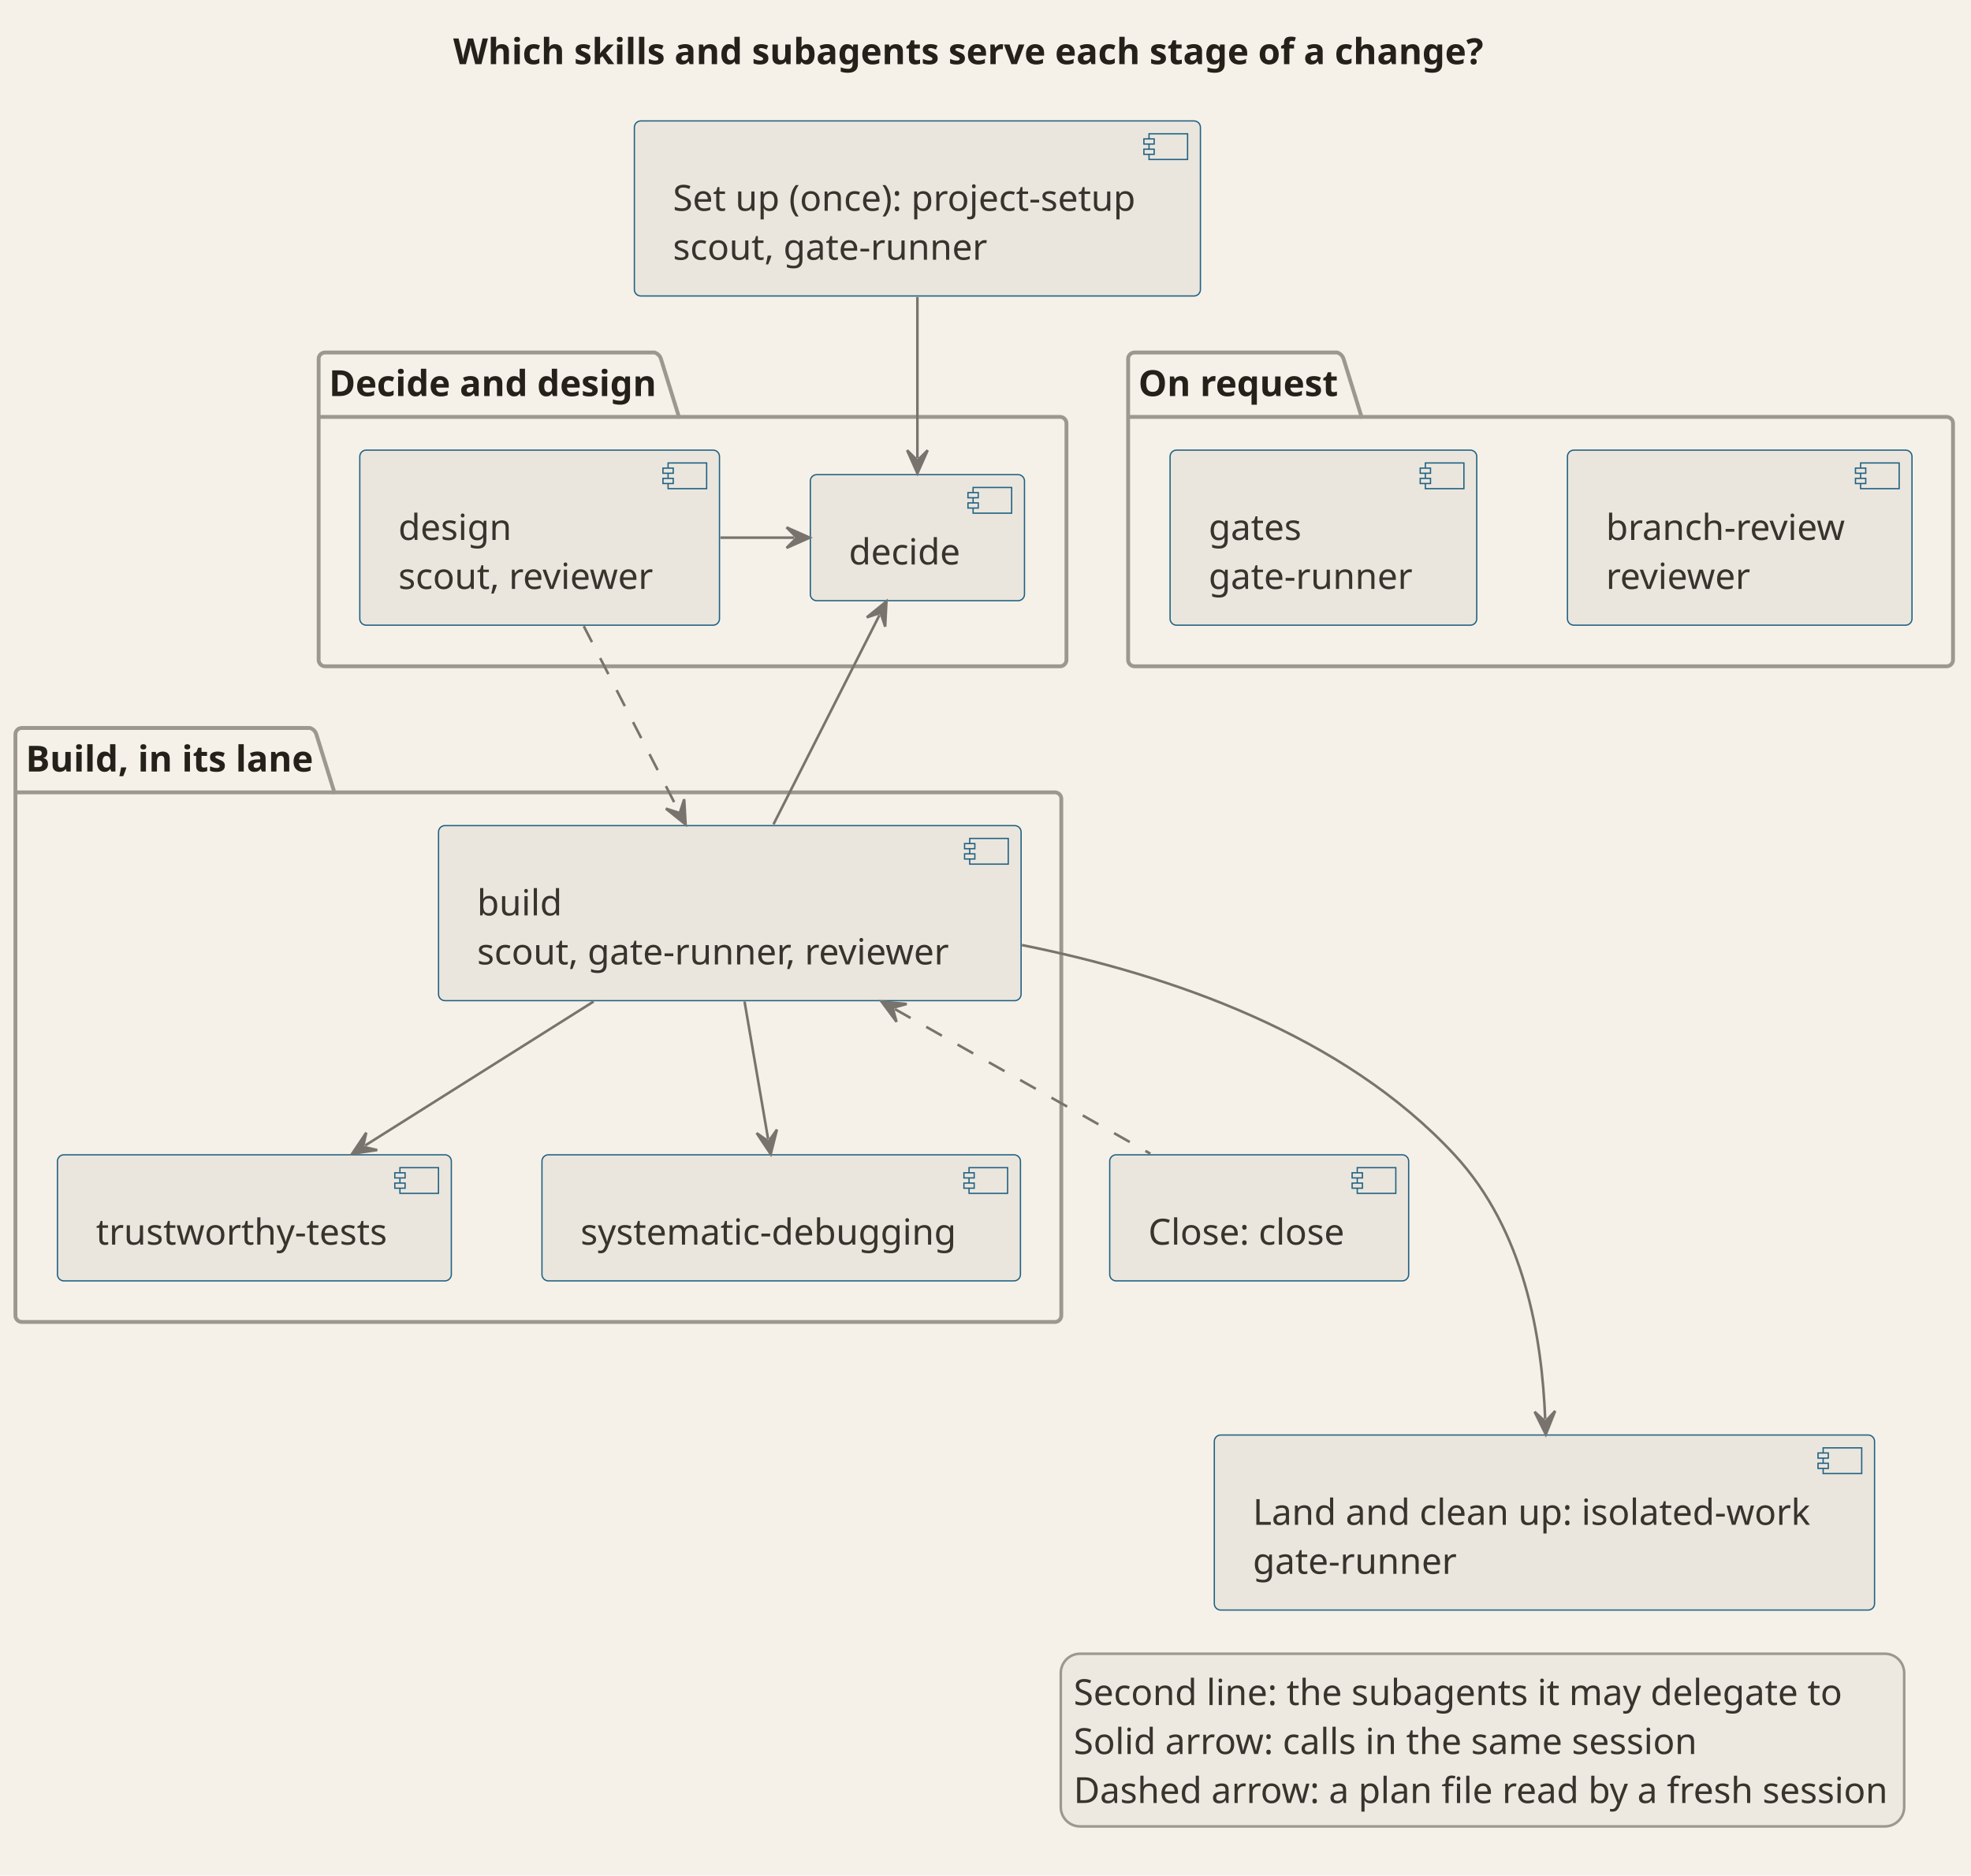
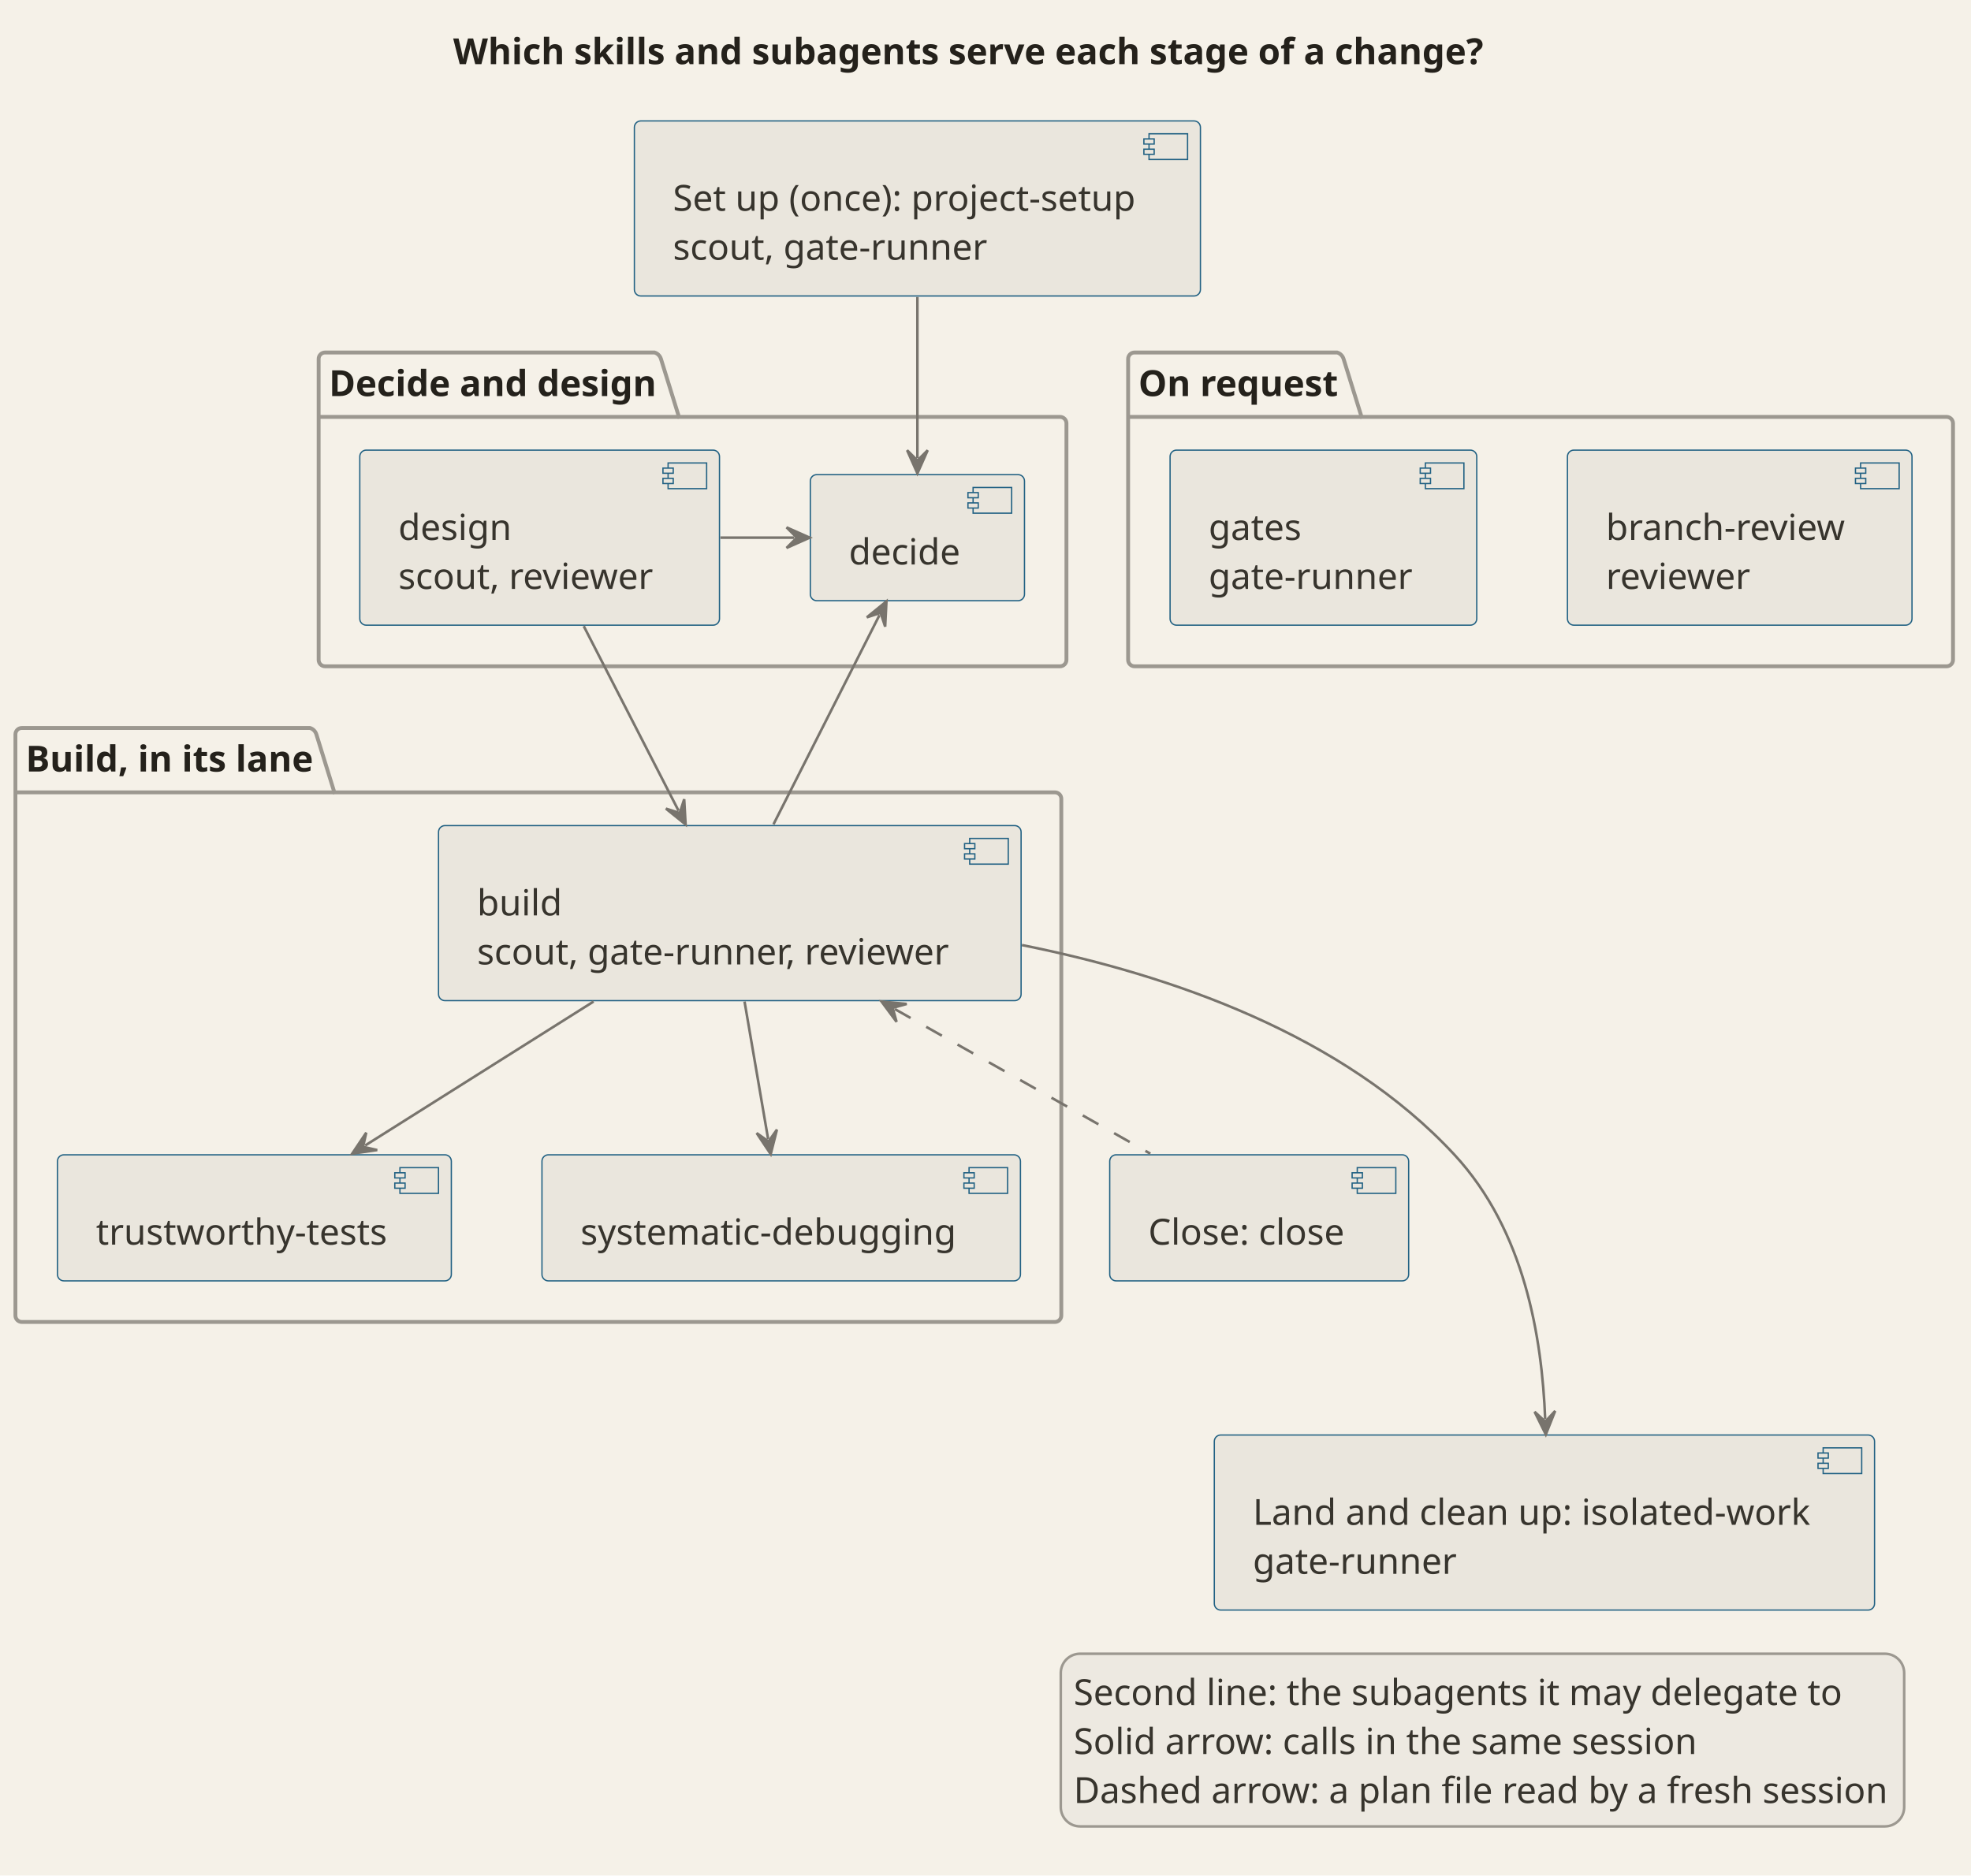
<svg xmlns="http://www.w3.org/2000/svg" contentStyleType="text/css" data-diagram-type="DESCRIPTION" height="730px" preserveAspectRatio="none" style="width:767px;height:730px;background:#F5F1E8;" version="1.1" viewBox="0 0 767 730" width="767px" zoomAndPan="magnify">
  <defs />
  <g>
    <rect fill="#F5F1E8" height="730" style="stroke:none;stroke-width:1;" width="767" x="0" y="0" />
    <text fill="#24211B" font-family="sans-serif" font-size="14" font-weight="bold" lengthAdjust="spacing" textLength="400.286" x="176.357" y="24.966">Which skills and subagents serve each stage of a change?</text>
    <g class="cluster" data-entity="Decide and design" data-source-line="5" data-uid="ent0003" id="cluster_Decide and design">
      <path d="M126.5,137.198 L254.703,137.198 A3.75,3.75 0 0 1 257.204,139.698 L264.204,162.266 L412.5,162.266 A2.5,2.5 0 0 1 415,164.766 L415,256.838 A2.5,2.5 0 0 1 412.5,259.338 L126.5,259.338 A2.5,2.5 0 0 1 124,256.838 L124,139.698 A2.5,2.5 0 0 1 126.5,137.198" fill="#F5F1E8" style="stroke:#9C9890;stroke-width:1.5;" />
      <line style="stroke:#9C9890;stroke-width:1.5;" x1="124" x2="264.204" y1="162.266" y2="162.266" />
      <text fill="#24211B" font-family="sans-serif" font-size="14" font-weight="bold" lengthAdjust="spacing" textLength="127.204" x="128" y="154.164">Decide and design</text>
    </g>
    <g class="cluster" data-entity="Build, in its lane" data-source-line="9" data-uid="ent0006" id="cluster_Build, in its lane">
      <path d="M8.5,283.338 L120.618,283.338 A3.75,3.75 0 0 1 123.118,285.838 L130.118,308.406 L410.5,308.406 A2.5,2.5 0 0 1 413,310.906 L413,512.038 A2.5,2.5 0 0 1 410.5,514.538 L8.5,514.538 A2.5,2.5 0 0 1 6,512.038 L6,285.838 A2.5,2.5 0 0 1 8.5,283.338" fill="#F5F1E8" style="stroke:#9C9890;stroke-width:1.5;" />
      <line style="stroke:#9C9890;stroke-width:1.5;" x1="6" x2="130.118" y1="308.406" y2="308.406" />
      <text fill="#24211B" font-family="sans-serif" font-size="14" font-weight="bold" lengthAdjust="spacing" textLength="111.118" x="10" y="300.304">Build, in its lane</text>
    </g>
    <g class="cluster" data-entity="On request" data-source-line="14" data-uid="ent0010" id="cluster_On request">
      <path d="M441.5,137.198 L520.34,137.198 A3.75,3.75 0 0 1 522.84,139.698 L529.84,162.266 L757.5,162.266 A2.5,2.5 0 0 1 760,164.766 L760,256.838 A2.5,2.5 0 0 1 757.5,259.338 L441.5,259.338 A2.5,2.5 0 0 1 439,256.838 L439,139.698 A2.5,2.5 0 0 1 441.5,137.198" fill="#F5F1E8" style="stroke:#9C9890;stroke-width:1.5;" />
      <line style="stroke:#9C9890;stroke-width:1.5;" x1="439" x2="529.84" y1="162.266" y2="162.266" />
      <text fill="#24211B" font-family="sans-serif" font-size="14" font-weight="bold" lengthAdjust="spacing" textLength="77.84" x="443" y="154.164">On request</text>
    </g>
    <g class="entity" data-entity="decide" data-source-line="6" data-uid="ent0004" id="entity_decide">
      <rect fill="#EAE6DD" height="49.068" rx="2.5" ry="2.5" style="stroke:#216183;stroke-width:0.5;" width="83.344" x="315.33" y="184.738" />
      <rect fill="#EAE6DD" height="10" style="stroke:#216183;stroke-width:0.5;" width="15" x="378.674" y="189.738" />
      <rect fill="#EAE6DD" height="2" style="stroke:#216183;stroke-width:0.5;" width="4" x="376.674" y="191.738" />
      <rect fill="#EAE6DD" height="2" style="stroke:#216183;stroke-width:0.5;" width="4" x="376.674" y="195.738" />
      <text fill="#37342D" font-family="sans-serif" font-size="14" lengthAdjust="spacing" textLength="43.344" x="330.33" y="219.704">decide</text>
    </g>
    <g class="entity" data-entity="design" data-source-line="7" data-uid="ent0005" id="entity_design">
      <rect fill="#EAE6DD" height="68.136" rx="2.5" ry="2.5" style="stroke:#216183;stroke-width:0.5;" width="139.974" x="140.01" y="175.198" />
      <rect fill="#EAE6DD" height="10" style="stroke:#216183;stroke-width:0.5;" width="15" x="259.984" y="180.198" />
      <rect fill="#EAE6DD" height="2" style="stroke:#216183;stroke-width:0.5;" width="4" x="257.984" y="182.198" />
      <rect fill="#EAE6DD" height="2" style="stroke:#216183;stroke-width:0.5;" width="4" x="257.984" y="186.198" />
      <text fill="#37342D" font-family="sans-serif" font-size="14" lengthAdjust="spacing" textLength="44.086" x="155.01" y="210.164">design</text>
      <text fill="#37342D" font-family="sans-serif" font-size="14" lengthAdjust="spacing" textLength="99.974" x="155.01" y="229.232">scout, reviewer</text>
    </g>
    <g class="entity" data-entity="build" data-source-line="10" data-uid="ent0007" id="entity_build">
      <rect fill="#EAE6DD" height="68.136" rx="2.5" ry="2.5" style="stroke:#216183;stroke-width:0.5;" width="226.703" x="170.65" y="321.338" />
      <rect fill="#EAE6DD" height="10" style="stroke:#216183;stroke-width:0.5;" width="15" x="377.353" y="326.338" />
      <rect fill="#EAE6DD" height="2" style="stroke:#216183;stroke-width:0.5;" width="4" x="375.353" y="328.338" />
      <rect fill="#EAE6DD" height="2" style="stroke:#216183;stroke-width:0.5;" width="4" x="375.353" y="332.338" />
      <text fill="#37342D" font-family="sans-serif" font-size="14" lengthAdjust="spacing" textLength="33.096" x="185.65" y="356.304">build</text>
      <text fill="#37342D" font-family="sans-serif" font-size="14" lengthAdjust="spacing" textLength="186.703" x="185.65" y="375.372">scout, gate-runner, reviewer</text>
    </g>
    <g class="entity" data-entity="tests" data-source-line="11" data-uid="ent0008" id="entity_tests">
      <rect fill="#EAE6DD" height="49.068" rx="2.5" ry="2.5" style="stroke:#216183;stroke-width:0.5;" width="153.274" x="22.36" y="449.478" />
      <rect fill="#EAE6DD" height="10" style="stroke:#216183;stroke-width:0.5;" width="15" x="155.634" y="454.478" />
      <rect fill="#EAE6DD" height="2" style="stroke:#216183;stroke-width:0.5;" width="4" x="153.634" y="456.478" />
      <rect fill="#EAE6DD" height="2" style="stroke:#216183;stroke-width:0.5;" width="4" x="153.634" y="460.478" />
      <text fill="#37342D" font-family="sans-serif" font-size="14" lengthAdjust="spacing" textLength="113.274" x="37.36" y="484.444">trustworthy-tests</text>
    </g>
    <g class="entity" data-entity="debug" data-source-line="12" data-uid="ent0009" id="entity_debug">
      <rect fill="#EAE6DD" height="49.068" rx="2.5" ry="2.5" style="stroke:#216183;stroke-width:0.5;" width="186.201" x="210.9" y="449.478" />
      <rect fill="#EAE6DD" height="10" style="stroke:#216183;stroke-width:0.5;" width="15" x="377.101" y="454.478" />
      <rect fill="#EAE6DD" height="2" style="stroke:#216183;stroke-width:0.5;" width="4" x="375.101" y="456.478" />
      <rect fill="#EAE6DD" height="2" style="stroke:#216183;stroke-width:0.5;" width="4" x="375.101" y="460.478" />
      <text fill="#37342D" font-family="sans-serif" font-size="14" lengthAdjust="spacing" textLength="146.201" x="225.9" y="484.444">systematic-debugging</text>
    </g>
    <g class="entity" data-entity="gates" data-source-line="15" data-uid="ent0011" id="entity_gates">
      <rect fill="#EAE6DD" height="68.136" rx="2.5" ry="2.5" style="stroke:#216183;stroke-width:0.5;" width="119.338" x="455.33" y="175.198" />
      <rect fill="#EAE6DD" height="10" style="stroke:#216183;stroke-width:0.5;" width="15" x="554.668" y="180.198" />
      <rect fill="#EAE6DD" height="2" style="stroke:#216183;stroke-width:0.5;" width="4" x="552.668" y="182.198" />
      <rect fill="#EAE6DD" height="2" style="stroke:#216183;stroke-width:0.5;" width="4" x="552.668" y="186.198" />
      <text fill="#37342D" font-family="sans-serif" font-size="14" lengthAdjust="spacing" textLength="36.12" x="470.33" y="210.164">gates</text>
      <text fill="#37342D" font-family="sans-serif" font-size="14" lengthAdjust="spacing" textLength="79.338" x="470.33" y="229.232">gate-runner</text>
    </g>
    <g class="entity" data-entity="review" data-source-line="16" data-uid="ent0012" id="entity_review">
      <rect fill="#EAE6DD" height="68.136" rx="2.5" ry="2.5" style="stroke:#216183;stroke-width:0.5;" width="134.08" x="609.96" y="175.198" />
      <rect fill="#EAE6DD" height="10" style="stroke:#216183;stroke-width:0.5;" width="15" x="724.04" y="180.198" />
      <rect fill="#EAE6DD" height="2" style="stroke:#216183;stroke-width:0.5;" width="4" x="722.04" y="182.198" />
      <rect fill="#EAE6DD" height="2" style="stroke:#216183;stroke-width:0.5;" width="4" x="722.04" y="186.198" />
      <text fill="#37342D" font-family="sans-serif" font-size="14" lengthAdjust="spacing" textLength="94.08" x="624.96" y="210.164">branch-review</text>
      <text fill="#37342D" font-family="sans-serif" font-size="14" lengthAdjust="spacing" textLength="56.98" x="624.96" y="229.232">reviewer</text>
    </g>
    <g class="entity" data-entity="setup" data-source-line="4" data-uid="ent0002" id="entity_setup">
      <rect fill="#EAE6DD" height="68.136" rx="2.5" ry="2.5" style="stroke:#216183;stroke-width:0.5;" width="220.277" x="246.86" y="47.068" />
      <rect fill="#EAE6DD" height="10" style="stroke:#216183;stroke-width:0.5;" width="15" x="447.137" y="52.068" />
      <rect fill="#EAE6DD" height="2" style="stroke:#216183;stroke-width:0.5;" width="4" x="445.137" y="54.068" />
      <rect fill="#EAE6DD" height="2" style="stroke:#216183;stroke-width:0.5;" width="4" x="445.137" y="58.068" />
      <text fill="#37342D" font-family="sans-serif" font-size="14" lengthAdjust="spacing" textLength="180.277" x="261.86" y="82.034">Set up (once): project-setup</text>
      <text fill="#37342D" font-family="sans-serif" font-size="14" lengthAdjust="spacing" textLength="122.332" x="261.86" y="101.102">scout, gate-runner</text>
    </g>
    <g class="entity" data-entity="close" data-source-line="18" data-uid="ent0013" id="entity_close">
      <rect fill="#EAE6DD" height="49.068" rx="2.5" ry="2.5" style="stroke:#216183;stroke-width:0.5;" width="116.328" x="431.84" y="449.478" />
      <rect fill="#EAE6DD" height="10" style="stroke:#216183;stroke-width:0.5;" width="15" x="528.168" y="454.478" />
      <rect fill="#EAE6DD" height="2" style="stroke:#216183;stroke-width:0.5;" width="4" x="526.168" y="456.478" />
      <rect fill="#EAE6DD" height="2" style="stroke:#216183;stroke-width:0.5;" width="4" x="526.168" y="460.478" />
      <text fill="#37342D" font-family="sans-serif" font-size="14" lengthAdjust="spacing" textLength="76.328" x="446.84" y="484.444">Close: close</text>
    </g>
    <g class="entity" data-entity="isolated" data-source-line="19" data-uid="ent0014" id="entity_isolated">
      <rect fill="#EAE6DD" height="68.136" rx="2.5" ry="2.5" style="stroke:#216183;stroke-width:0.5;" width="256.929" x="472.54" y="558.538" />
      <rect fill="#EAE6DD" height="10" style="stroke:#216183;stroke-width:0.5;" width="15" x="709.469" y="563.538" />
      <rect fill="#EAE6DD" height="2" style="stroke:#216183;stroke-width:0.5;" width="4" x="707.469" y="565.538" />
      <rect fill="#EAE6DD" height="2" style="stroke:#216183;stroke-width:0.5;" width="4" x="707.469" y="569.538" />
      <text fill="#37342D" font-family="sans-serif" font-size="14" lengthAdjust="spacing" textLength="216.929" x="487.54" y="593.504">Land and clean up: isolated-work</text>
      <text fill="#37342D" font-family="sans-serif" font-size="14" lengthAdjust="spacing" textLength="79.338" x="487.54" y="612.572">gate-runner</text>
    </g>
    <g class="link" data-entity-1="setup" data-entity-2="decide" data-source-line="21" data-uid="lnk15" id="link_setup_decide">
      <path d="M357,115.608 C357,137.208 357,158.808 357,178.248" fill="none" id="setup-to-decide" style="stroke:#78746D;stroke-width:1;" />
      <polygon fill="#78746D" points="357,184.248,361,175.248,357,179.248,353,175.248,357,184.248" style="stroke:#78746D;stroke-width:1;" />
    </g>
    <g class="link" data-entity-1="design" data-entity-2="decide" data-source-line="22" data-uid="lnk16" id="link_design_decide">
      <path d="M280.34,209.268 C291.92,209.268 297.5,209.268 309.08,209.268" fill="none" id="design-to-decide" style="stroke:#78746D;stroke-width:1;" />
      <polygon fill="#78746D" points="315.08,209.268,306.08,205.268,310.08,209.268,306.08,213.268,315.08,209.268" style="stroke:#78746D;stroke-width:1;" />
    </g>
    <g class="link" data-entity-1="design" data-entity-2="build" data-source-line="23" data-uid="lnk17" id="link_design_build">
-       <path d="M227.16,243.698 C239.08,266.898 252.14,292.35 264.06,315.57" fill="none" id="design-to-build" style="stroke:#78746D;stroke-width:1;stroke-dasharray:7.0,7.0;" />
+       <path d="M227.16,243.698 C239.08,266.898 252.14,292.35 264.06,315.57" fill="none" id="design-to-build" style="stroke:#78746D;stroke-width:1;" />
      <polygon fill="#78746D" points="266.8,320.908,266.248,311.075,264.517,316.46,259.131,314.728,266.8,320.908" style="stroke:#78746D;stroke-width:1;" />
    </g>
    <g class="link" data-entity-1="decide" data-entity-2="build" data-source-line="24" data-uid="lnk19" id="link_decide_build">
      <path d="M342.239,239.42 C330.249,263.09 314.46,294.258 300.99,320.858" fill="none" id="decide-backto-build" style="stroke:#78746D;stroke-width:1;" />
      <polygon fill="#78746D" points="344.95,234.068,337.315,240.289,342.691,238.528,344.451,243.904,344.95,234.068" style="stroke:#78746D;stroke-width:1;" />
    </g>
    <g class="link" data-entity-1="build" data-entity-2="tests" data-source-line="25" data-uid="lnk20" id="link_build_tests">
      <path d="M230.99,389.818 C200.98,408.728 169.235,428.738 142.115,445.838" fill="none" id="build-to-tests" style="stroke:#78746D;stroke-width:1;" />
      <polygon fill="#78746D" points="137.04,449.038,146.786,447.621,141.269,446.371,142.52,440.854,137.04,449.038" style="stroke:#78746D;stroke-width:1;" />
    </g>
    <g class="link" data-entity-1="build" data-entity-2="debug" data-source-line="26" data-uid="lnk21" id="link_build_debug">
      <path d="M289.73,389.818 C292.99,408.798 295.964,426.195 298.904,443.305" fill="none" id="build-to-debug" style="stroke:#78746D;stroke-width:1;" />
      <polygon fill="#78746D" points="299.92,449.218,302.338,439.671,299.073,444.29,294.454,441.025,299.92,449.218" style="stroke:#78746D;stroke-width:1;" />
    </g>
    <g class="link" data-entity-1="build" data-entity-2="close" data-source-line="27" data-uid="lnk23" id="link_build_close">
      <path d="M348.252,392.773 C381.662,411.683 417.45,431.938 447.65,449.038" fill="none" id="build-backto-close" style="stroke:#78746D;stroke-width:1;stroke-dasharray:7.0,7.0;" />
      <polygon fill="#78746D" points="343.03,389.818,348.892,397.732,347.381,392.281,352.833,390.77,343.03,389.818" style="stroke:#78746D;stroke-width:1;" />
    </g>
    <g class="link" data-entity-1="build" data-entity-2="isolated" data-source-line="28" data-uid="lnk24" id="link_build_isolated">
      <path d="M397.68,367.838 C455.6,379.438 522.75,402.748 566,449.478 C593.36,479.038 600.019,520.483 601.299,552.333" fill="none" id="build-to-isolated" style="stroke:#78746D;stroke-width:1;" />
      <polygon fill="#78746D" points="601.54,558.328,605.175,549.175,601.339,553.332,597.182,549.496,601.54,558.328" style="stroke:#78746D;stroke-width:1;" />
    </g>
    <rect fill="#EDE9E1" height="67.204" rx="7.5" ry="7.5" style="stroke:#9C9890;stroke-width:1;" width="328.205" x="412.795" y="643.674" />
    <text fill="#37342D" font-family="sans-serif" font-size="14" lengthAdjust="spacing" textLength="299.081" x="417.795" y="663.64">Second line: the subagents it may delegate to</text>
    <text fill="#37342D" font-family="sans-serif" font-size="14" lengthAdjust="spacing" textLength="243.137" x="417.795" y="682.708">Solid arrow: calls in the same session</text>
    <text fill="#37342D" font-family="sans-serif" font-size="14" lengthAdjust="spacing" textLength="318.205" x="417.795" y="701.775">Dashed arrow: a plan file read by a fresh session</text>
  </g>
</svg>
